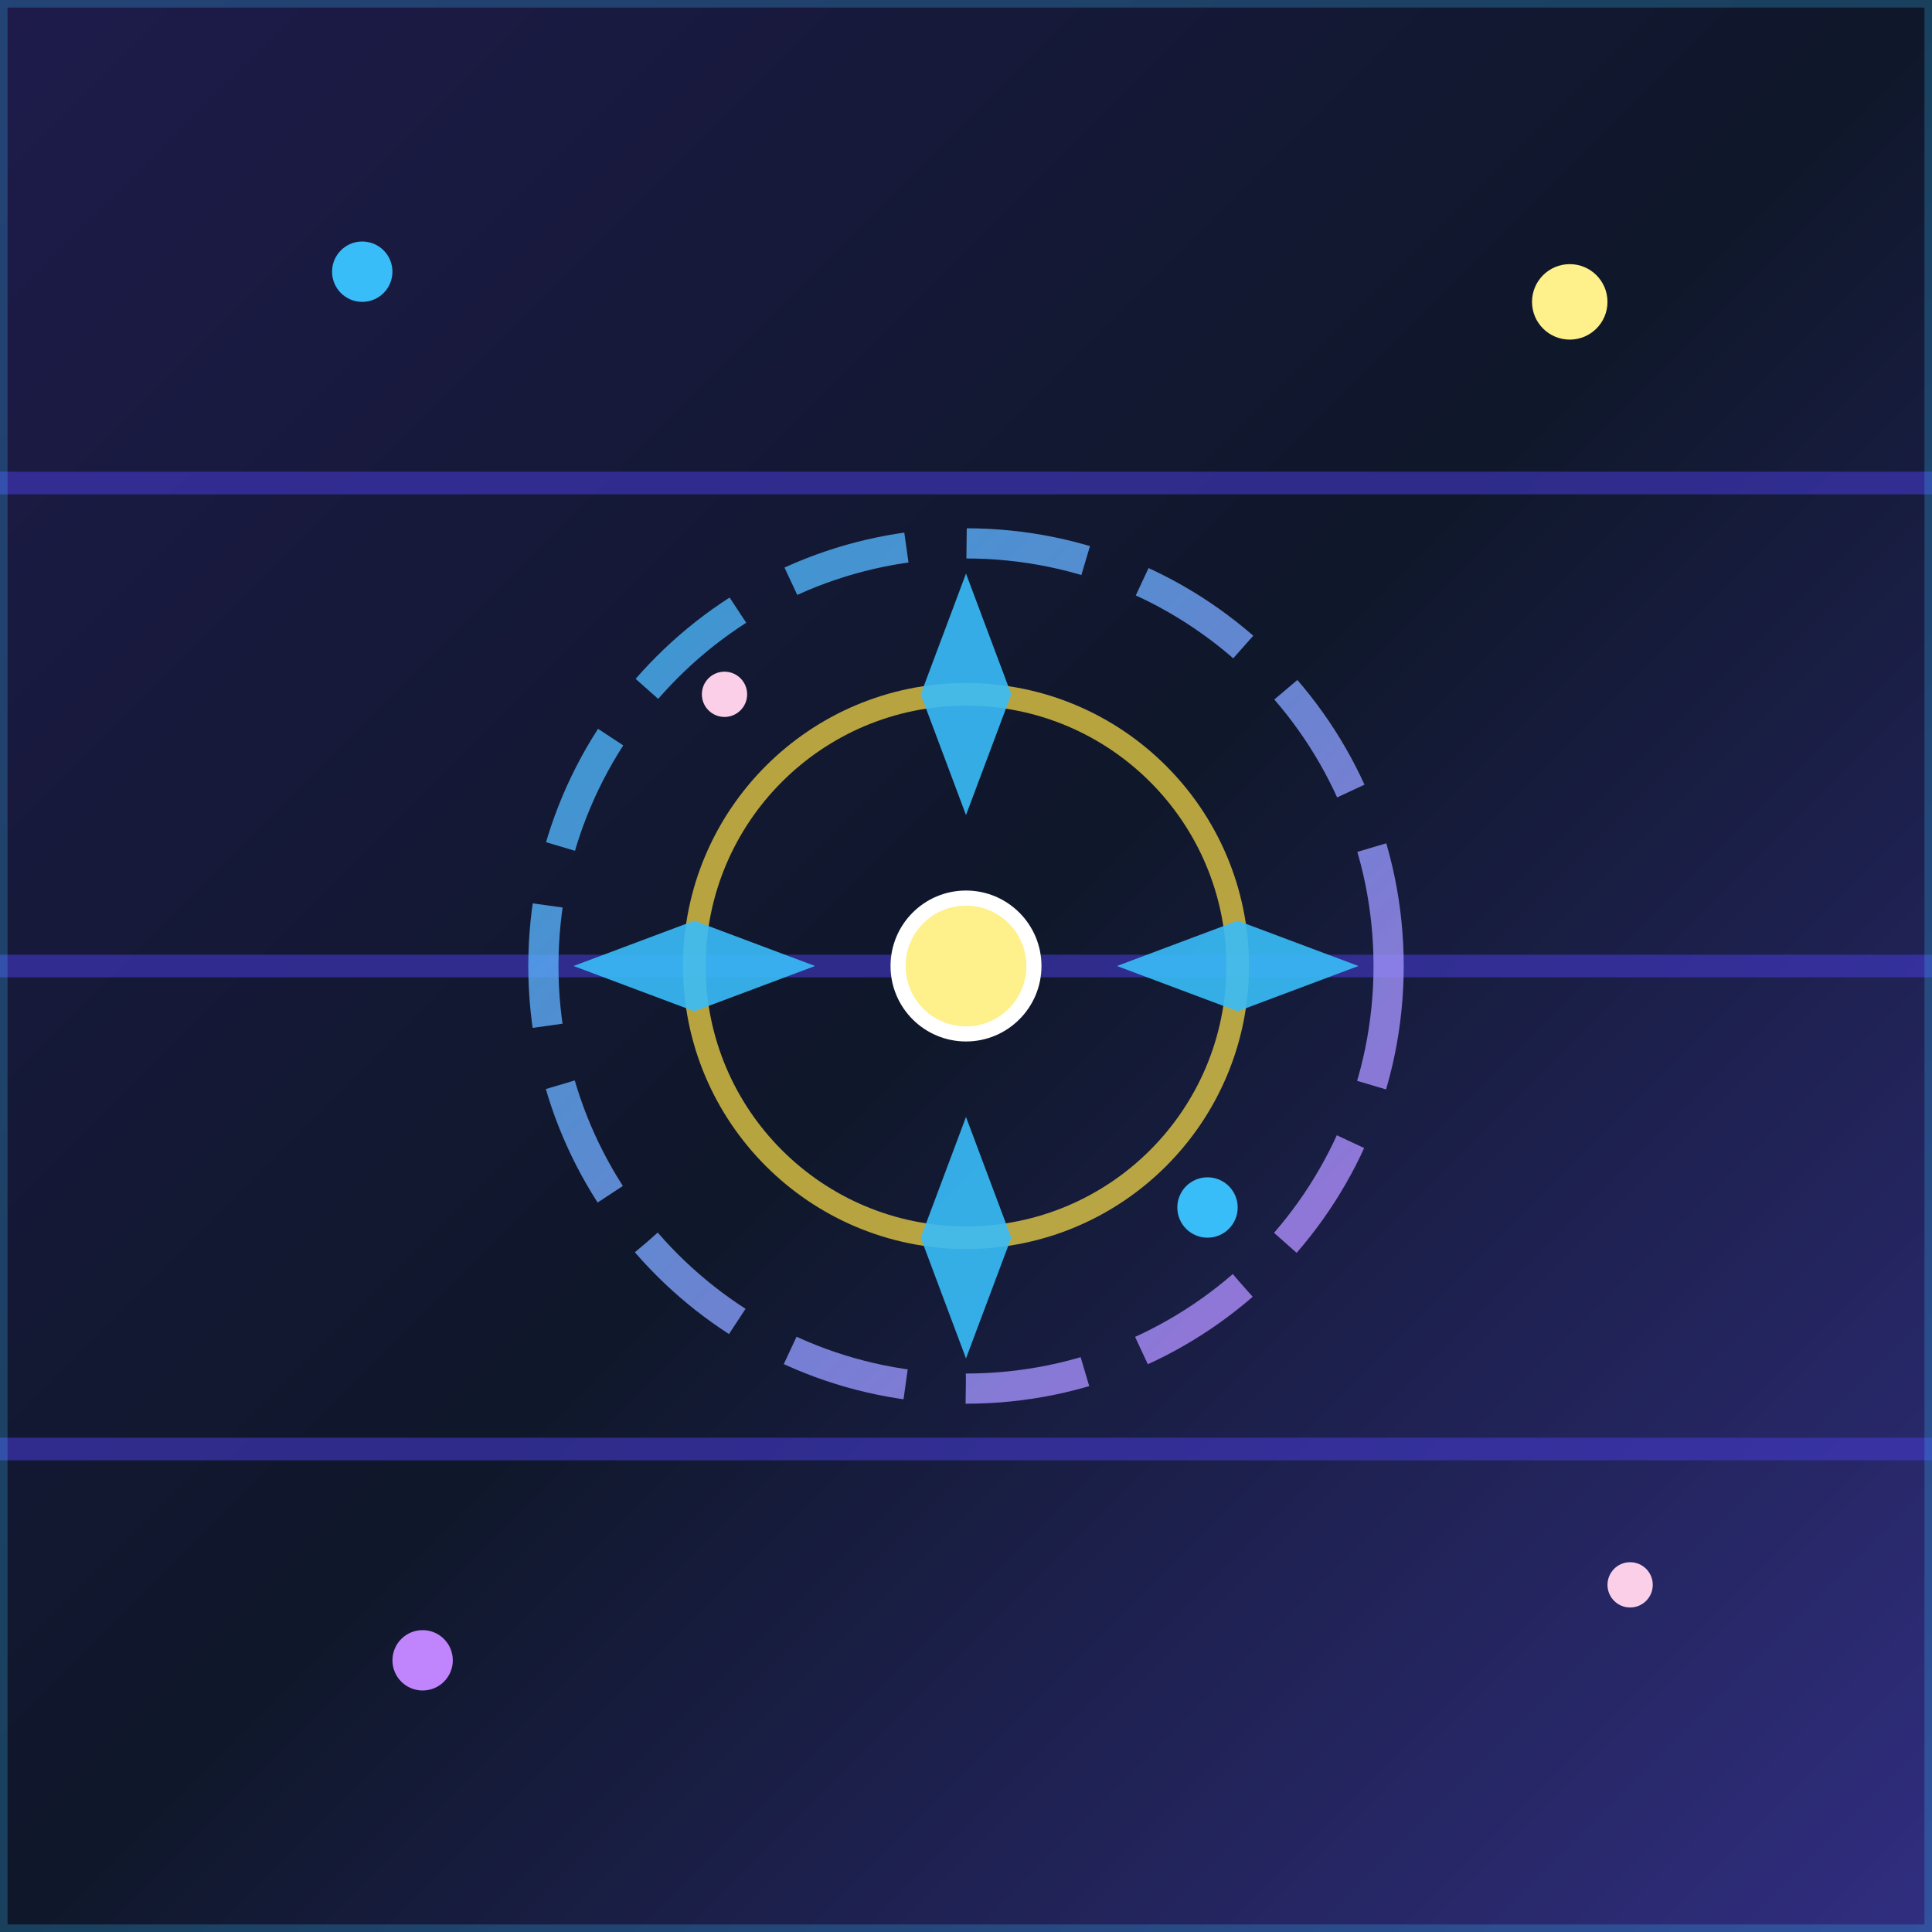
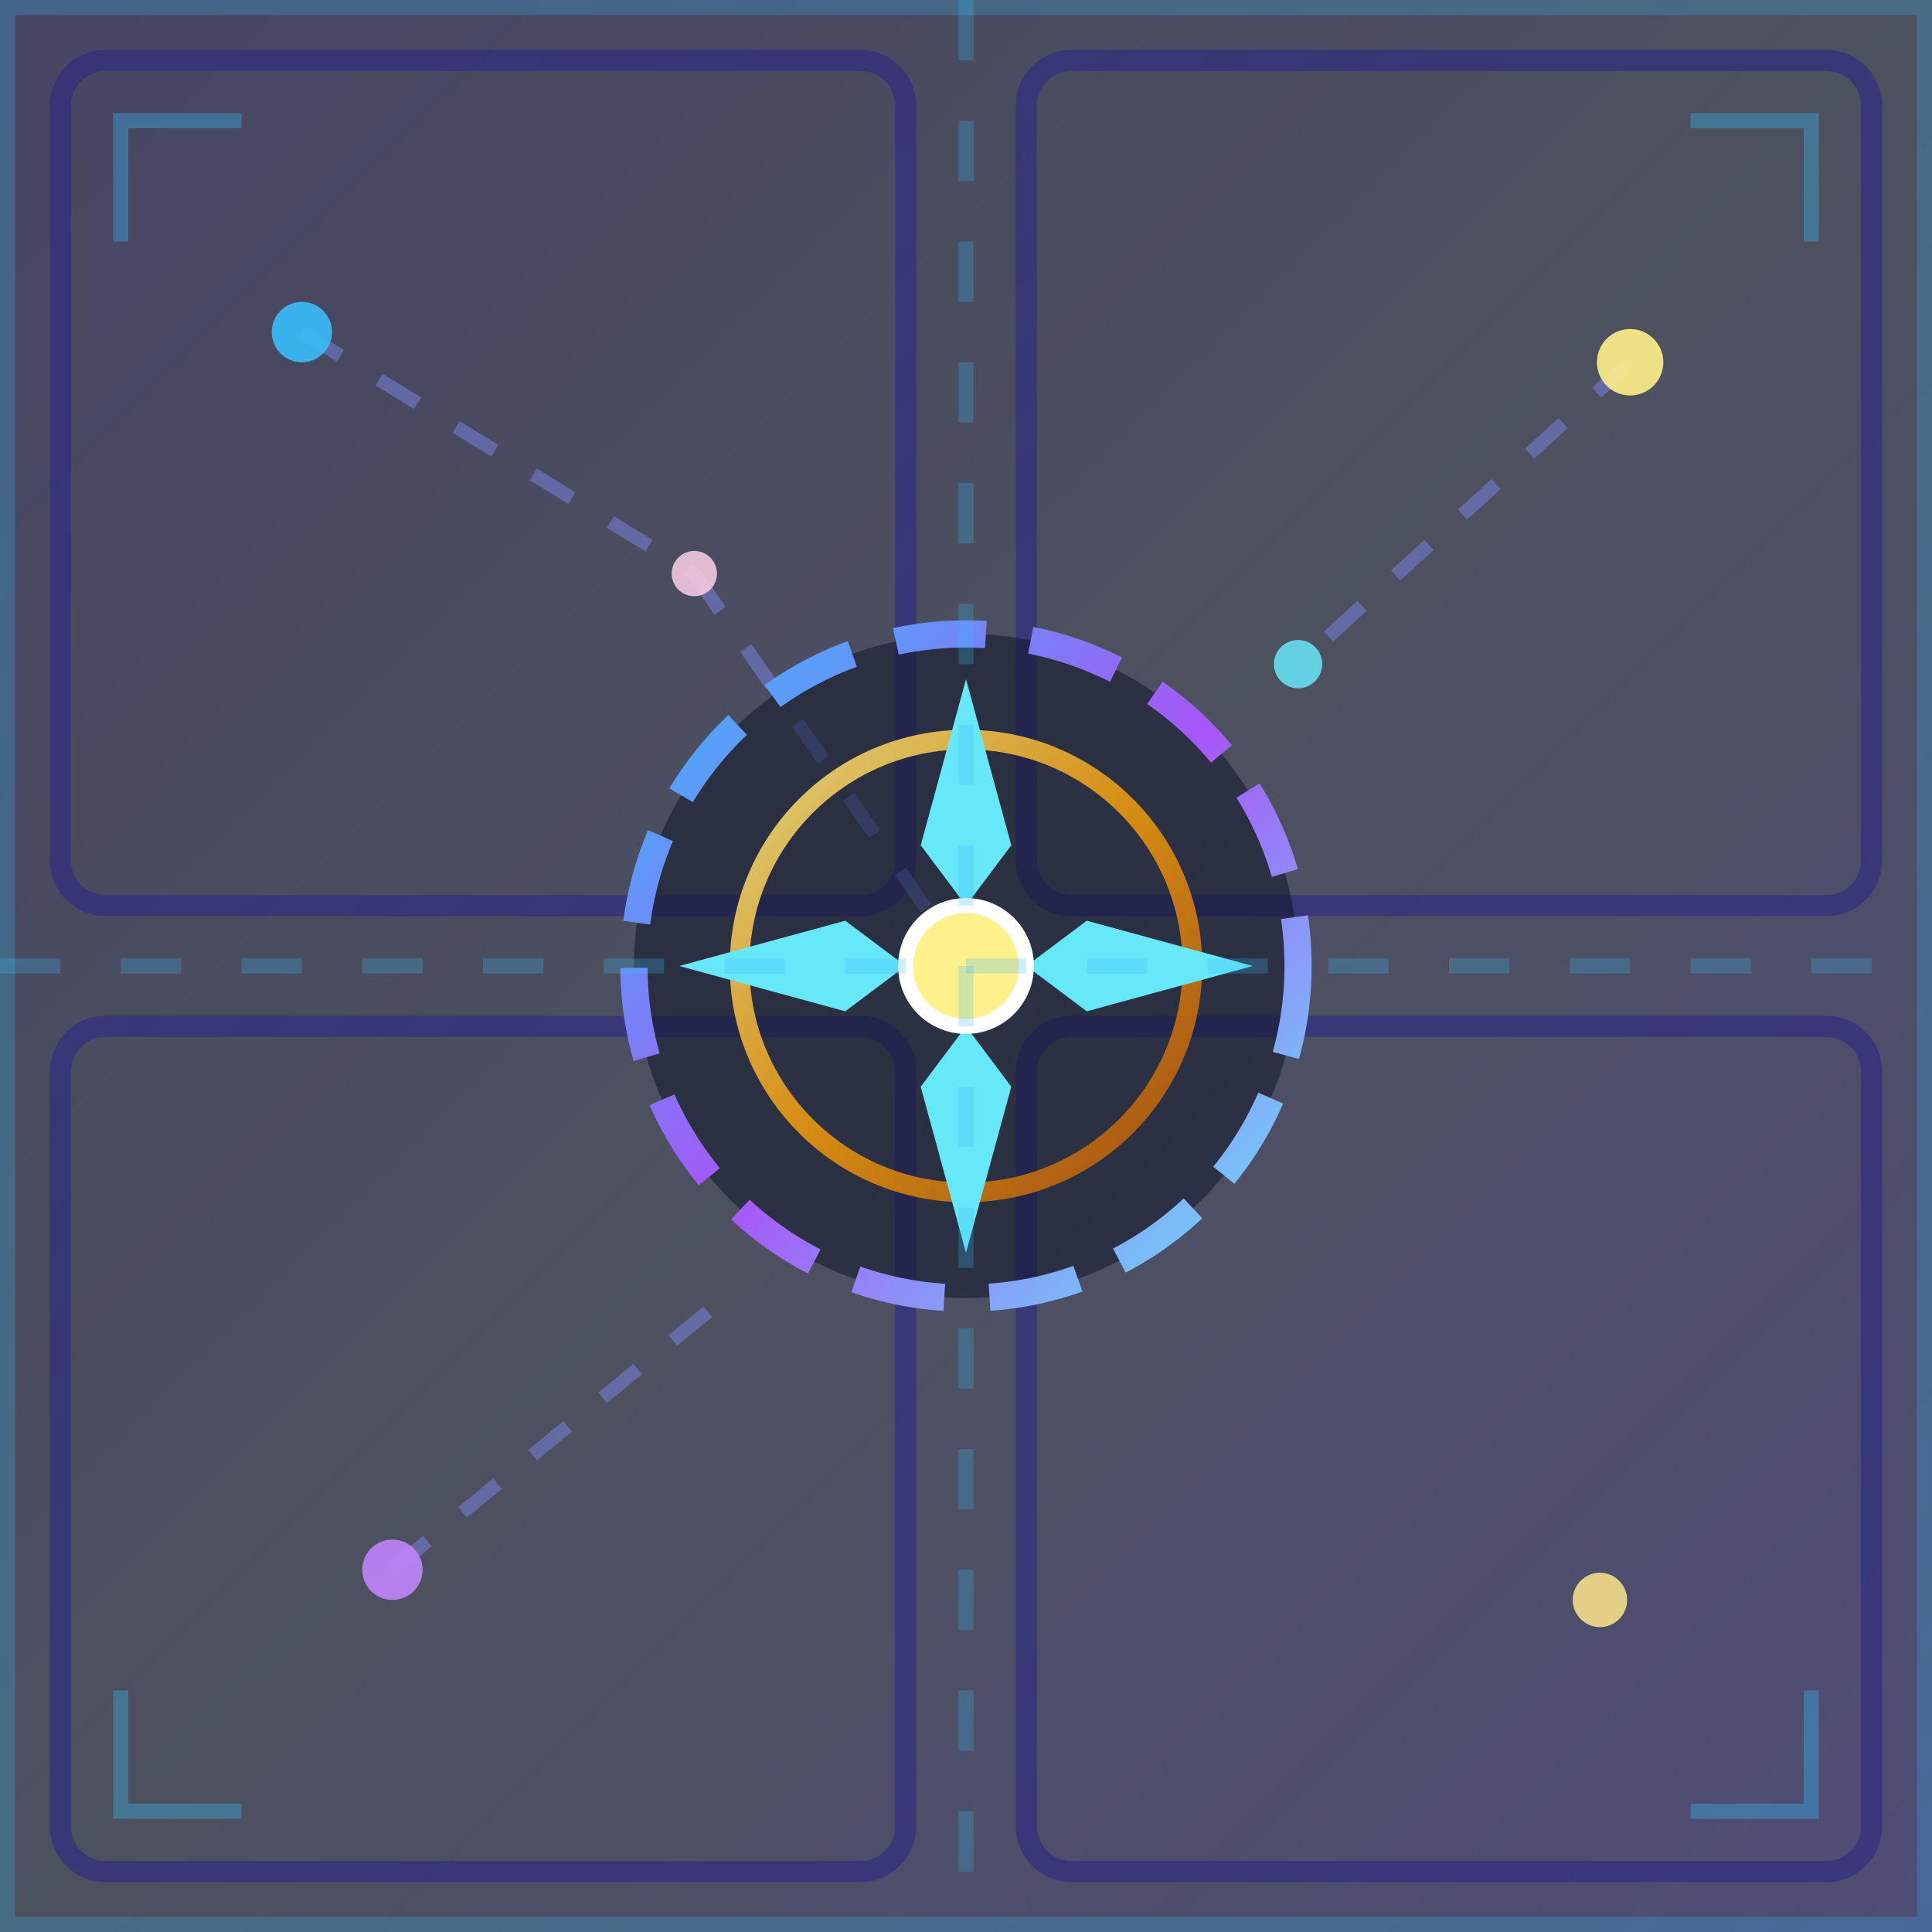
<svg xmlns="http://www.w3.org/2000/svg" viewBox="0 0 128 128" width="128" height="128">
  <defs>
-     <linearGradient id="astralDeck" x1="0" y1="0" x2="1" y2="1">
-       <stop offset="0%" stop-color="#1e1b4b" />
-       <stop offset="50%" stop-color="#0f172a" />
-       <stop offset="100%" stop-color="#312e81" />
+     <linearGradient id="stDeckGrad" x1="0" y1="0" x2="1" y2="1">
+       <stop offset="0%" stop-color="#17153b" stop-opacity="0.78" />
+       <stop offset="50%" stop-color="#0d1326" stop-opacity="0.72" />
+       <stop offset="100%" stop-color="#221e54" stop-opacity="0.78" />
    </linearGradient>
-     <linearGradient id="astralRune" x1="0" y1="0" x2="1" y2="1">
+     <linearGradient id="stGoldTrim" x1="0" y1="0" x2="1" y2="1">
+       <stop offset="0%" stop-color="#fef08a" />
+       <stop offset="50%" stop-color="#f59e0b" />
+       <stop offset="100%" stop-color="#b45309" />
+     </linearGradient>
+     <linearGradient id="stRuneRing" x1="0" y1="0" x2="1" y2="1">
      <stop offset="0%" stop-color="#38bdf8" />
-       <stop offset="100%" stop-color="#c084fc" />
+       <stop offset="50%" stop-color="#a855f7" />
+       <stop offset="100%" stop-color="#67e8f9" />
    </linearGradient>
  </defs>
-   <rect width="128" height="128" fill="url(#astralDeck)" />
-   <line x1="0" y1="32" x2="128" y2="32" stroke="#4338ca" stroke-width="1.5" opacity="0.6" />
-   <line x1="0" y1="64" x2="128" y2="64" stroke="#4338ca" stroke-width="1.5" opacity="0.6" />
-   <line x1="0" y1="96" x2="128" y2="96" stroke="#4338ca" stroke-width="1.5" opacity="0.6" />
-   <circle cx="24" cy="18" r="2" fill="#38bdf8" />
-   <circle cx="48" cy="46" r="1.5" fill="#fbcfe8" />
-   <circle cx="104" cy="20" r="2.5" fill="#fef08a" />
-   <circle cx="80" cy="80" r="2" fill="#38bdf8" />
-   <circle cx="28" cy="110" r="2" fill="#c084fc" />
-   <circle cx="108" cy="105" r="1.5" fill="#fbcfe8" />
-   <circle cx="64" cy="64" r="28" fill="none" stroke="url(#astralRune)" stroke-width="2" stroke-dasharray="8 4" opacity="0.8" />
-   <circle cx="64" cy="64" r="18" fill="none" stroke="#fde047" stroke-width="1.5" opacity="0.7" />
-   <polygon points="64,38 67,46 64,54 61,46" fill="#38bdf8" opacity="0.9" />
-   <polygon points="64,74 67,82 64,90 61,82" fill="#38bdf8" opacity="0.9" />
-   <polygon points="38,64 46,67 54,64 46,61" fill="#38bdf8" opacity="0.9" />
-   <polygon points="74,64 82,67 90,64 82,61" fill="#38bdf8" opacity="0.9" />
-   <circle cx="64" cy="64" r="4.5" fill="#fef08a" stroke="#ffffff" stroke-width="1" />
-   <rect x="0" y="0" width="128" height="128" fill="none" stroke="#38bdf8" stroke-width="1" opacity="0.25" />
+   <rect width="128" height="128" fill="url(#stDeckGrad)" />
+   <g stroke="#312e81" stroke-width="1.4" fill="none">
+     <rect x="4" y="4" width="56" height="56" rx="3" stroke-opacity="0.7" />
+     <rect x="68" y="4" width="56" height="56" rx="3" stroke-opacity="0.7" />
+     <rect x="4" y="68" width="56" height="56" rx="3" stroke-opacity="0.7" />
+     <rect x="68" y="68" width="56" height="56" rx="3" stroke-opacity="0.7" />
+   </g>
+   <g stroke="#38bdf8" stroke-opacity="0.35" stroke-width="1" fill="none">
+     <path d="M 8 16 L 8 8 L 16 8" />
+     <path d="M 112 8 L 120 8 L 120 16" />
+     <path d="M 8 112 L 8 120 L 16 120" />
+     <path d="M 112 120 L 120 120 L 120 112" />
+   </g>
+   <g stroke="#818cf8" stroke-width="0.9" stroke-opacity="0.45" stroke-dasharray="3 3" fill="none">
+     <line x1="20" y1="22" x2="46" y2="38" />
+     <line x1="46" y1="38" x2="64" y2="64" />
+     <line x1="108" y1="24" x2="86" y2="44" />
+     <line x1="26" y1="104" x2="48" y2="86" />
+   </g>
+   <circle cx="20" cy="22" r="2" fill="#38bdf8" opacity="0.9" />
+   <circle cx="46" cy="38" r="1.5" fill="#fbcfe8" opacity="0.85" />
+   <circle cx="108" cy="24" r="2.2" fill="#fef08a" opacity="0.9" />
+   <circle cx="86" cy="44" r="1.6" fill="#67e8f9" opacity="0.85" />
+   <circle cx="26" cy="104" r="2" fill="#c084fc" opacity="0.9" />
+   <circle cx="106" cy="106" r="1.8" fill="#fde68a" opacity="0.85" />
+   <circle cx="64" cy="64" r="22" fill="#0f172a" fill-opacity="0.55" stroke="url(#stRuneRing)" stroke-width="1.8" stroke-dasharray="6 3" />
+   <circle cx="64" cy="64" r="15" fill="none" stroke="url(#stGoldTrim)" stroke-width="1.3" opacity="0.85" />
+   <polygon points="64,45 67,56 64,60 61,56" fill="#67e8f9" />
+   <polygon points="64,83 67,72 64,68 61,72" fill="#67e8f9" />
+   <polygon points="45,64 56,67 60,64 56,61" fill="#67e8f9" />
+   <polygon points="83,64 72,67 68,64 72,61" fill="#67e8f9" />
+   <circle cx="64" cy="64" r="4" fill="#fef08a" stroke="#ffffff" stroke-width="1" />
+   <g stroke="#38bdf8" stroke-opacity="0.25" stroke-width="1" fill="none">
+     <rect x="0.5" y="0.5" width="127" height="127" />
+     <line x1="64" y1="0" x2="64" y2="128" stroke-dasharray="4 4" />
+     <line x1="0" y1="64" x2="128" y2="64" stroke-dasharray="4 4" />
+   </g>
</svg>
